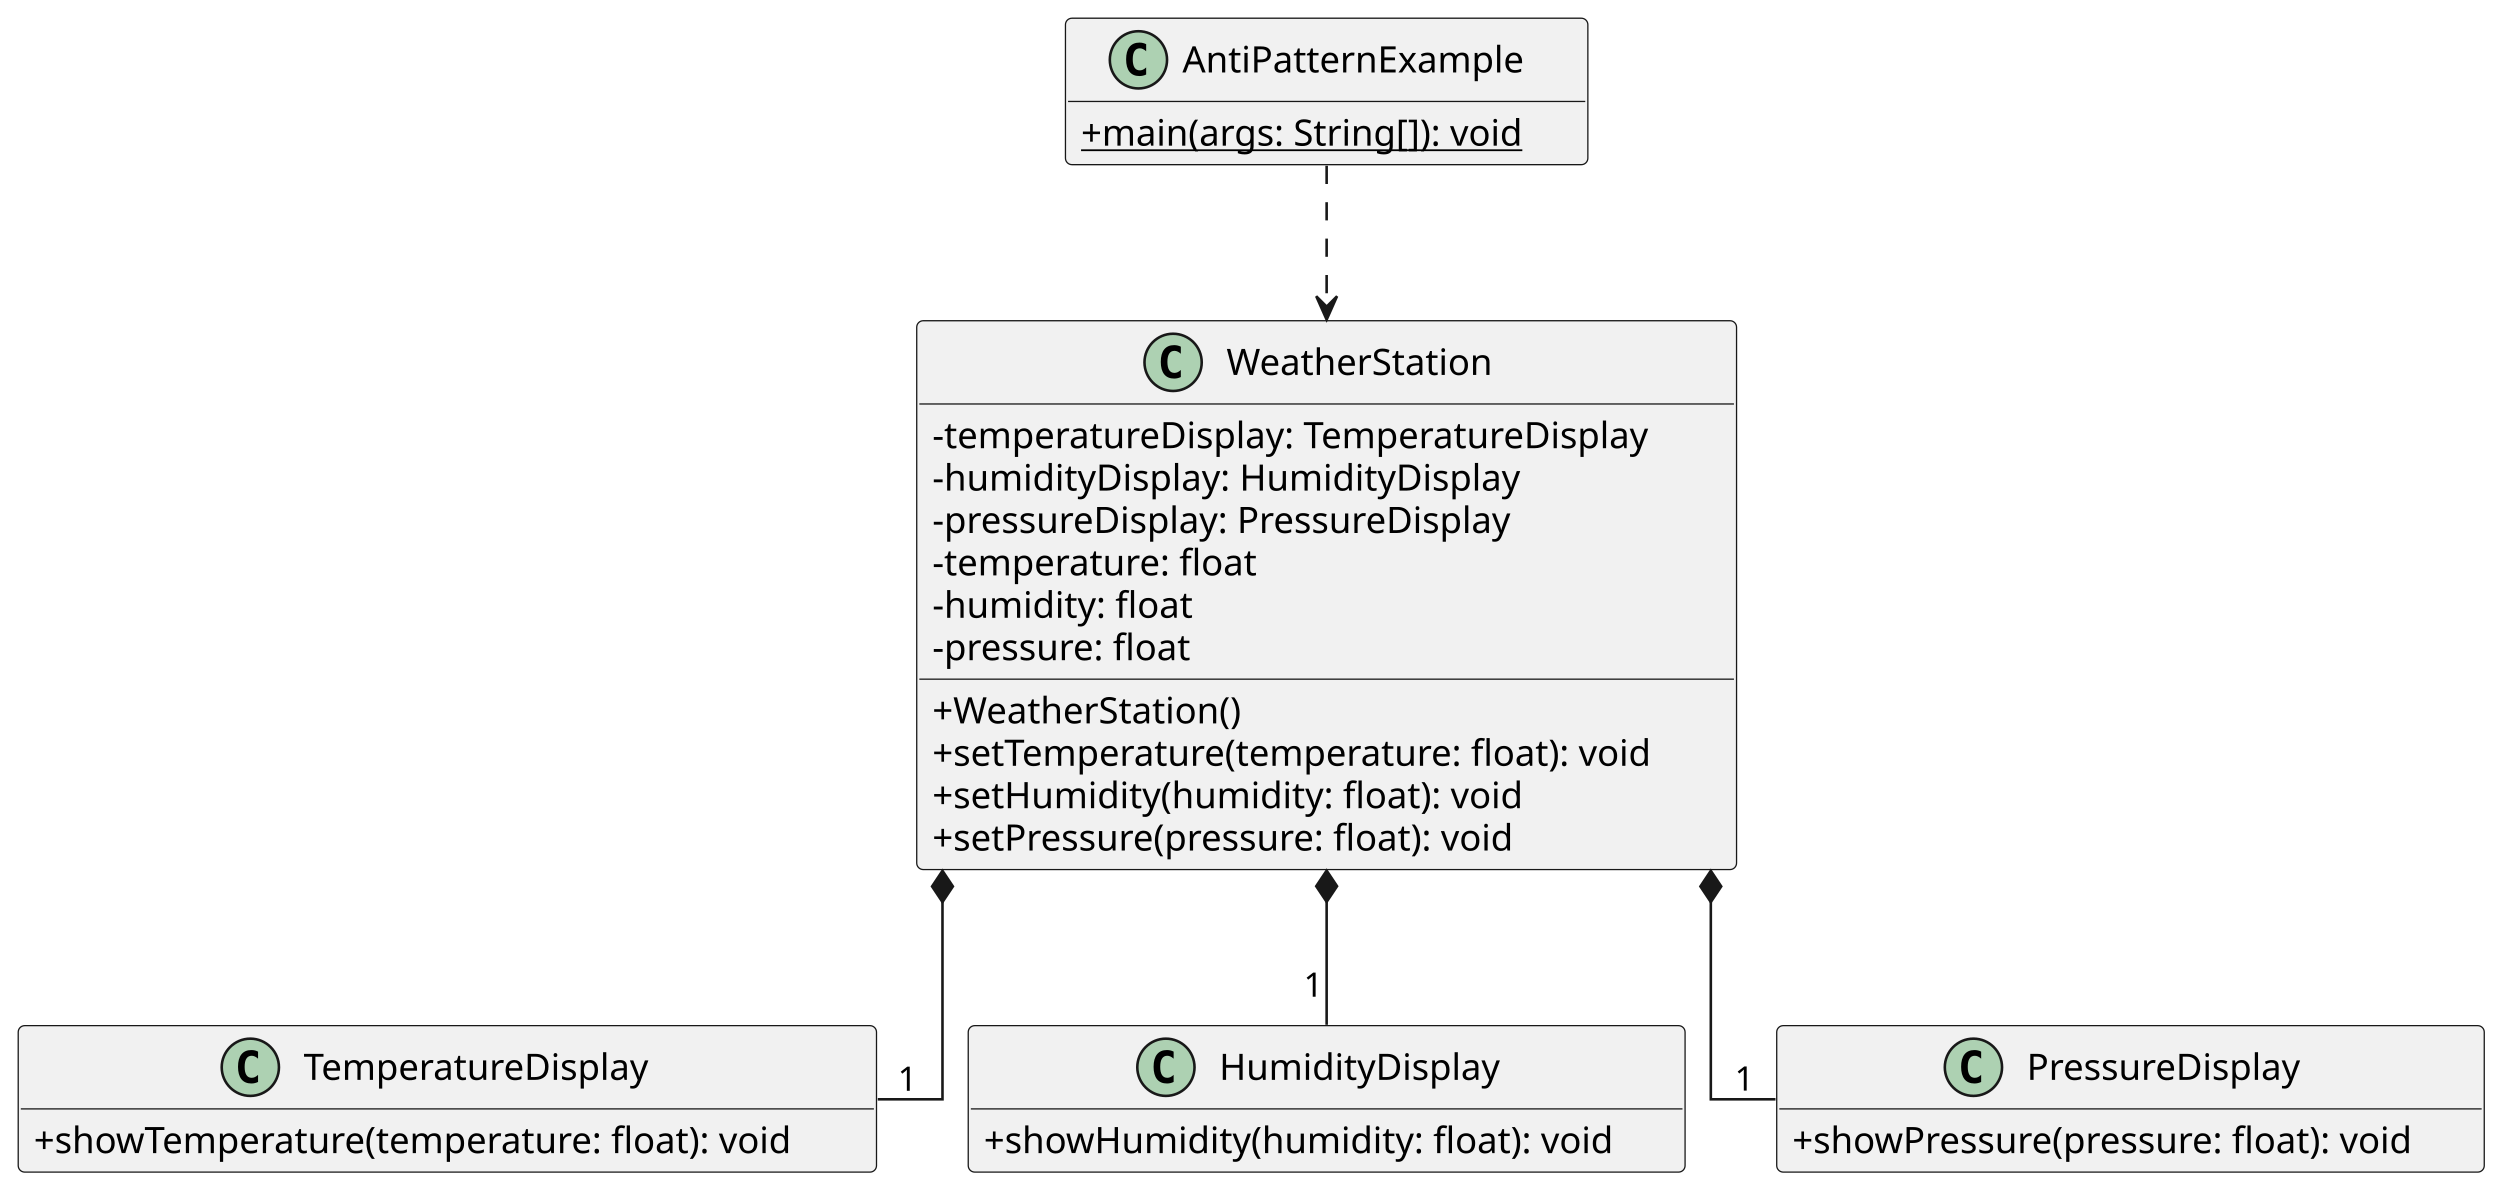
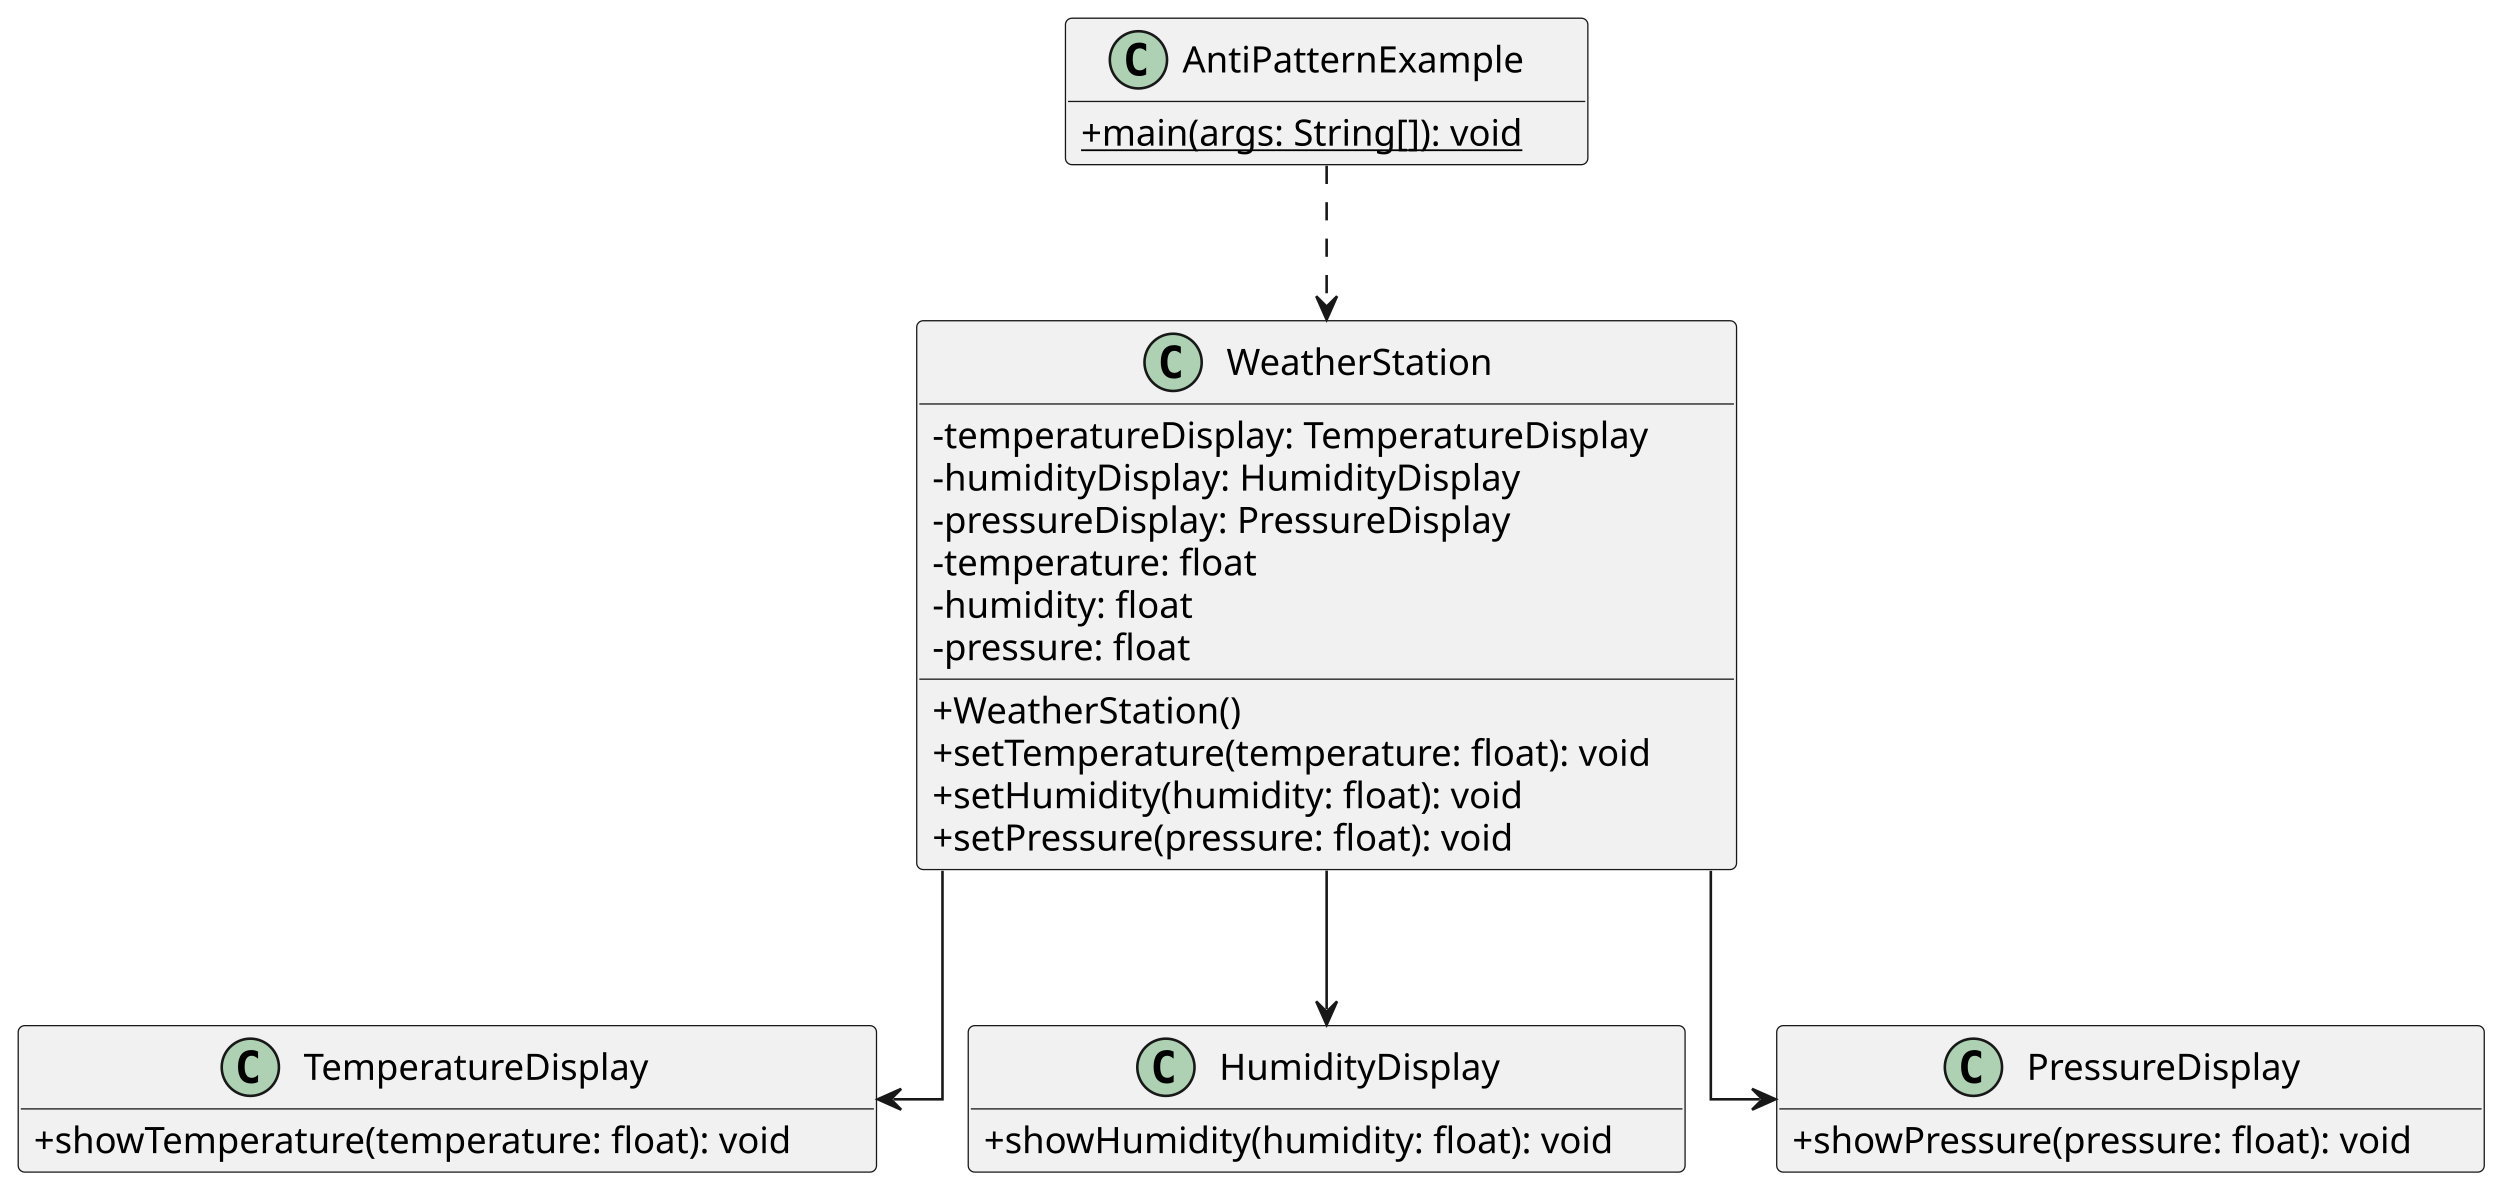
<svg xmlns="http://www.w3.org/2000/svg" contentStyleType="text/css" data-diagram-type="CLASS" height="457px" preserveAspectRatio="none" style="width:961px;height:457px;background:#FFFFFF;" version="1.1" viewBox="0 0 961 457" width="961px" zoomAndPan="magnify">
  <defs />
  <g>
    <g class="entity" data-entity="TemperatureDisplay" data-source-line="8" data-uid="ent0002" id="entity_TemperatureDisplay">
      <rect fill="#F1F1F1" height="56.297" rx="2.5" ry="2.5" style="stroke:#181818;stroke-width:0.5;" width="329.926" x="7" y="394.26" />
      <ellipse cx="96.226" cy="410.26" fill="#ADD1B2" rx="11" ry="11" style="stroke:#181818;stroke-width:1;" />
      <path d="M99.195,415.901 Q98.617,416.197 97.976,416.338 Q97.335,416.494 96.632,416.494 Q94.132,416.494 92.804,414.854 Q91.492,413.197 91.492,410.072 Q91.492,406.947 92.804,405.291 Q94.132,403.635 96.632,403.635 Q97.335,403.635 97.976,403.791 Q98.632,403.947 99.195,404.244 L99.195,406.963 Q98.57,406.385 97.976,406.119 Q97.382,405.838 96.757,405.838 Q95.414,405.838 94.726,406.916 Q94.039,407.979 94.039,410.072 Q94.039,412.166 94.726,413.244 Q95.414,414.307 96.757,414.307 Q97.382,414.307 97.976,414.041 Q98.57,413.76 99.195,413.182 L99.195,415.901 Z " fill="#000000" />
      <text fill="#000000" font-family="'Segoe UI'" font-size="14" lengthAdjust="spacing" textLength="142.974" x="116.726" y="415.107">TemperatureDisplay</text>
      <line style="stroke:#181818;stroke-width:0.5;" x1="8" x2="335.926" y1="426.26" y2="426.26" />
      <text fill="#000000" font-family="'Segoe UI'" font-size="14" lengthAdjust="spacing" textLength="317.926" x="13" y="443.255">+showTemperature(temperature: float): void</text>
    </g>
    <g class="entity" data-entity="HumidityDisplay" data-source-line="12" data-uid="ent0003" id="entity_HumidityDisplay">
      <rect fill="#F1F1F1" height="56.297" rx="2.5" ry="2.5" style="stroke:#181818;stroke-width:0.5;" width="275.553" x="372.19" y="394.26" />
      <ellipse cx="448.175" cy="410.26" fill="#ADD1B2" rx="11" ry="11" style="stroke:#181818;stroke-width:1;" />
      <path d="M451.144,415.901 Q450.565,416.197 449.925,416.338 Q449.284,416.494 448.581,416.494 Q446.081,416.494 444.753,414.854 Q443.44,413.197 443.44,410.072 Q443.44,406.947 444.753,405.291 Q446.081,403.635 448.581,403.635 Q449.284,403.635 449.925,403.791 Q450.581,403.947 451.144,404.244 L451.144,406.963 Q450.519,406.385 449.925,406.119 Q449.331,405.838 448.706,405.838 Q447.362,405.838 446.675,406.916 Q445.987,407.979 445.987,410.072 Q445.987,412.166 446.675,413.244 Q447.362,414.307 448.706,414.307 Q449.331,414.307 449.925,414.041 Q450.519,413.76 451.144,413.182 L451.144,415.901 Z " fill="#000000" />
      <text fill="#000000" font-family="'Segoe UI'" font-size="14" lengthAdjust="spacing" textLength="115.083" x="468.675" y="415.107">HumidityDisplay</text>
      <line style="stroke:#181818;stroke-width:0.5;" x1="373.19" x2="646.743" y1="426.26" y2="426.26" />
      <text fill="#000000" font-family="'Segoe UI'" font-size="14" lengthAdjust="spacing" textLength="263.553" x="378.19" y="443.255">+showHumidity(humidity: float): void</text>
    </g>
    <g class="entity" data-entity="PressureDisplay" data-source-line="16" data-uid="ent0004" id="entity_PressureDisplay">
      <rect fill="#F1F1F1" height="56.297" rx="2.5" ry="2.5" style="stroke:#181818;stroke-width:0.5;" width="271.978" x="682.97" y="394.26" />
      <ellipse cx="758.586" cy="410.26" fill="#ADD1B2" rx="11" ry="11" style="stroke:#181818;stroke-width:1;" />
      <path d="M761.554,415.901 Q760.976,416.197 760.336,416.338 Q759.695,416.494 758.992,416.494 Q756.492,416.494 755.164,414.854 Q753.851,413.197 753.851,410.072 Q753.851,406.947 755.164,405.291 Q756.492,403.635 758.992,403.635 Q759.695,403.635 760.336,403.791 Q760.992,403.947 761.554,404.244 L761.554,406.963 Q760.929,406.385 760.336,406.119 Q759.742,405.838 759.117,405.838 Q757.773,405.838 757.086,406.916 Q756.398,407.979 756.398,410.072 Q756.398,412.166 757.086,413.244 Q757.773,414.307 759.117,414.307 Q759.742,414.307 760.336,414.041 Q760.929,413.76 761.554,413.182 L761.554,415.901 Z " fill="#000000" />
      <text fill="#000000" font-family="'Segoe UI'" font-size="14" lengthAdjust="spacing" textLength="112.246" x="779.086" y="415.107">PressureDisplay</text>
      <line style="stroke:#181818;stroke-width:0.5;" x1="683.97" x2="953.947" y1="426.26" y2="426.26" />
      <text fill="#000000" font-family="'Segoe UI'" font-size="14" lengthAdjust="spacing" textLength="259.978" x="688.97" y="443.255">+showPressure(pressure: float): void</text>
    </g>
    <g class="entity" data-entity="WeatherStation" data-source-line="21" data-uid="ent0005" id="entity_WeatherStation">
      <rect fill="#F1F1F1" height="210.969" rx="2.5" ry="2.5" style="stroke:#181818;stroke-width:0.5;" width="315.14" x="352.39" y="123.29" />
      <ellipse cx="450.94" cy="139.29" fill="#ADD1B2" rx="11" ry="11" style="stroke:#181818;stroke-width:1;" />
      <path d="M453.909,144.931 Q453.331,145.227 452.69,145.368 Q452.05,145.524 451.346,145.524 Q448.846,145.524 447.518,143.884 Q446.206,142.227 446.206,139.102 Q446.206,135.977 447.518,134.321 Q448.846,132.665 451.346,132.665 Q452.05,132.665 452.69,132.821 Q453.346,132.977 453.909,133.274 L453.909,135.993 Q453.284,135.415 452.69,135.149 Q452.096,134.868 451.471,134.868 Q450.128,134.868 449.44,135.946 Q448.753,137.009 448.753,139.102 Q448.753,141.196 449.44,142.274 Q450.128,143.337 451.471,143.337 Q452.096,143.337 452.69,143.071 Q453.284,142.79 453.909,142.212 L453.909,144.931 Z " fill="#000000" />
      <text fill="#000000" font-family="'Segoe UI'" font-size="14" lengthAdjust="spacing" textLength="109.539" x="471.44" y="144.137">WeatherStation</text>
      <line style="stroke:#181818;stroke-width:0.5;" x1="353.39" x2="666.53" y1="155.29" y2="155.29" />
      <text fill="#000000" font-family="'Segoe UI'" font-size="14" lengthAdjust="spacing" textLength="297.103" x="358.39" y="172.285">-temperatureDisplay: TemperatureDisplay</text>
      <text fill="#000000" font-family="'Segoe UI'" font-size="14" lengthAdjust="spacing" textLength="242.731" x="358.39" y="188.582">-humidityDisplay: HumidityDisplay</text>
      <text fill="#000000" font-family="'Segoe UI'" font-size="14" lengthAdjust="spacing" textLength="239.155" x="358.39" y="204.879">-pressureDisplay: PressureDisplay</text>
      <text fill="#000000" font-family="'Segoe UI'" font-size="14" lengthAdjust="spacing" textLength="133.977" x="358.39" y="221.176">-temperature: float</text>
      <text fill="#000000" font-family="'Segoe UI'" font-size="14" lengthAdjust="spacing" textLength="107.495" x="358.39" y="237.473">-humidity: float</text>
      <text fill="#000000" font-family="'Segoe UI'" font-size="14" lengthAdjust="spacing" textLength="106.757" x="358.39" y="253.769">-pressure: float</text>
      <line style="stroke:#181818;stroke-width:0.5;" x1="353.39" x2="666.53" y1="261.071" y2="261.071" />
      <text fill="#000000" font-family="'Segoe UI'" font-size="14" lengthAdjust="spacing" textLength="132.193" x="358.39" y="278.066">+WeatherStation()</text>
      <text fill="#000000" font-family="'Segoe UI'" font-size="14" lengthAdjust="spacing" textLength="303.14" x="358.39" y="294.363">+setTemperature(temperature: float): void</text>
      <text fill="#000000" font-family="'Segoe UI'" font-size="14" lengthAdjust="spacing" textLength="248.767" x="358.39" y="310.66">+setHumidity(humidity: float): void</text>
      <text fill="#000000" font-family="'Segoe UI'" font-size="14" lengthAdjust="spacing" textLength="245.191" x="358.39" y="326.957">+setPressure(pressure: float): void</text>
    </g>
    <g class="entity" data-entity="AntiPatternExample" data-source-line="35" data-uid="ent0006" id="entity_AntiPatternExample">
      <rect fill="#F1F1F1" height="56.297" rx="2.5" ry="2.5" style="stroke:#181818;stroke-width:0.5;" width="200.815" x="409.56" y="7" />
      <ellipse cx="437.613" cy="23" fill="#ADD1B2" rx="11" ry="11" style="stroke:#181818;stroke-width:1;" />
      <path d="M440.582,28.641 Q440.004,28.938 439.363,29.078 Q438.723,29.234 438.019,29.234 Q435.519,29.234 434.191,27.594 Q432.879,25.938 432.879,22.812 Q432.879,19.688 434.191,18.031 Q435.519,16.375 438.019,16.375 Q438.723,16.375 439.363,16.531 Q440.019,16.688 440.582,16.984 L440.582,19.703 Q439.957,19.125 439.363,18.859 Q438.769,18.578 438.144,18.578 Q436.801,18.578 436.113,19.656 Q435.426,20.719 435.426,22.812 Q435.426,24.906 436.113,25.984 Q436.801,27.047 438.144,27.047 Q438.769,27.047 439.363,26.781 Q439.957,26.5 440.582,25.922 L440.582,28.641 Z " fill="#000000" />
      <text fill="#000000" font-family="'Segoe UI'" font-size="14" lengthAdjust="spacing" textLength="139.809" x="454.514" y="27.847">AntiPatternExample</text>
      <line style="stroke:#181818;stroke-width:0.5;" x1="410.56" x2="609.375" y1="39" y2="39" />
      <text fill="#000000" font-family="'Segoe UI'" font-size="14" lengthAdjust="spacing" text-decoration="underline" textLength="188.815" x="415.56" y="55.995">+main(args: String[]): void</text>
    </g>
    <g class="link" data-entity-1="WeatherStation" data-entity-2="TemperatureDisplay" data-source-line="43" data-uid="lnk7" id="link_WeatherStation_TemperatureDisplay">
-       <path codeLine="43" d="M362.29,346.74 C362.29,391.98 362.29,422.56 362.29,422.56 C362.29,422.56 352.52,422.56 337.41,422.56" fill="none" id="WeatherStation-backto-TemperatureDisplay" style="stroke:#181818;stroke-width:1;" />
-       <polygon fill="#181818" points="362.29,334.74,358.29,340.74,362.29,346.74,366.29,340.74,362.29,334.74" style="stroke:#181818;stroke-width:1;" />
-       <text fill="#000000" font-family="'Segoe UI'" font-size="13" lengthAdjust="spacing" textLength="8.271" x="345.094" y="419.297">1</text>
+       <path codeLine="43" d="M362.29,334.74 C362.29,379.98 362.29,422.56 362.29,422.56 C362.29,422.56 358.52,422.56 343.41,422.56" fill="none" id="WeatherStation-to-TemperatureDisplay" style="stroke:#181818;stroke-width:1;" />
+       <polygon fill="#181818" points="337.41,422.56,346.41,426.56,342.41,422.56,346.41,418.56,337.41,422.56" style="stroke:#181818;stroke-width:1;" />
    </g>
    <g class="link" data-entity-1="WeatherStation" data-entity-2="HumidityDisplay" data-source-line="44" data-uid="lnk8" id="link_WeatherStation_HumidityDisplay">
-       <path codeLine="44" d="M509.96,346.66 C509.96,368.56 509.96,377.83 509.96,393.94" fill="none" id="WeatherStation-backto-HumidityDisplay" style="stroke:#181818;stroke-width:1;" />
-       <polygon fill="#181818" points="509.96,334.66,505.96,340.66,509.96,346.66,513.96,340.66,509.96,334.66" style="stroke:#181818;stroke-width:1;" />
-       <text fill="#000000" font-family="'Segoe UI'" font-size="13" lengthAdjust="spacing" textLength="8.271" x="501.113" y="383.153">1</text>
+       <path codeLine="44" d="M509.96,334.66 C509.96,356.56 509.96,371.83 509.96,387.94" fill="none" id="WeatherStation-to-HumidityDisplay" style="stroke:#181818;stroke-width:1;" />
+       <polygon fill="#181818" points="509.96,393.94,513.96,384.94,509.96,388.94,505.96,384.94,509.96,393.94" style="stroke:#181818;stroke-width:1;" />
    </g>
    <g class="link" data-entity-1="WeatherStation" data-entity-2="PressureDisplay" data-source-line="45" data-uid="lnk9" id="link_WeatherStation_PressureDisplay">
-       <path codeLine="45" d="M657.64,346.74 C657.64,391.98 657.64,422.56 657.64,422.56 C657.64,422.56 667.56,422.56 682.49,422.56" fill="none" id="WeatherStation-backto-PressureDisplay" style="stroke:#181818;stroke-width:1;" />
-       <polygon fill="#181818" points="657.64,334.74,653.64,340.74,657.64,346.74,661.64,340.74,657.64,334.74" style="stroke:#181818;stroke-width:1;" />
-       <text fill="#000000" font-family="'Segoe UI'" font-size="13" lengthAdjust="spacing" textLength="8.271" x="666.816" y="419.229">1</text>
+       <path codeLine="45" d="M657.64,334.74 C657.64,379.98 657.64,422.56 657.64,422.56 C657.64,422.56 661.56,422.56 676.49,422.56" fill="none" id="WeatherStation-to-PressureDisplay" style="stroke:#181818;stroke-width:1;" />
+       <polygon fill="#181818" points="682.49,422.56,673.49,418.56,677.49,422.56,673.49,426.56,682.49,422.56" style="stroke:#181818;stroke-width:1;" />
    </g>
    <g class="link" data-entity-1="AntiPatternExample" data-entity-2="WeatherStation" data-source-line="48" data-uid="lnk10" id="link_AntiPatternExample_WeatherStation">
      <path codeLine="48" d="M509.96,63.72 C509.96,79.81 509.96,95.03 509.96,116.87" fill="none" id="AntiPatternExample-to-WeatherStation" style="stroke:#181818;stroke-width:1;stroke-dasharray:7,7;" />
      <polygon fill="#181818" points="509.96,122.87,513.96,113.87,509.96,117.87,505.96,113.87,509.96,122.87" style="stroke:#181818;stroke-width:1;" />
    </g>
  </g>
</svg>
